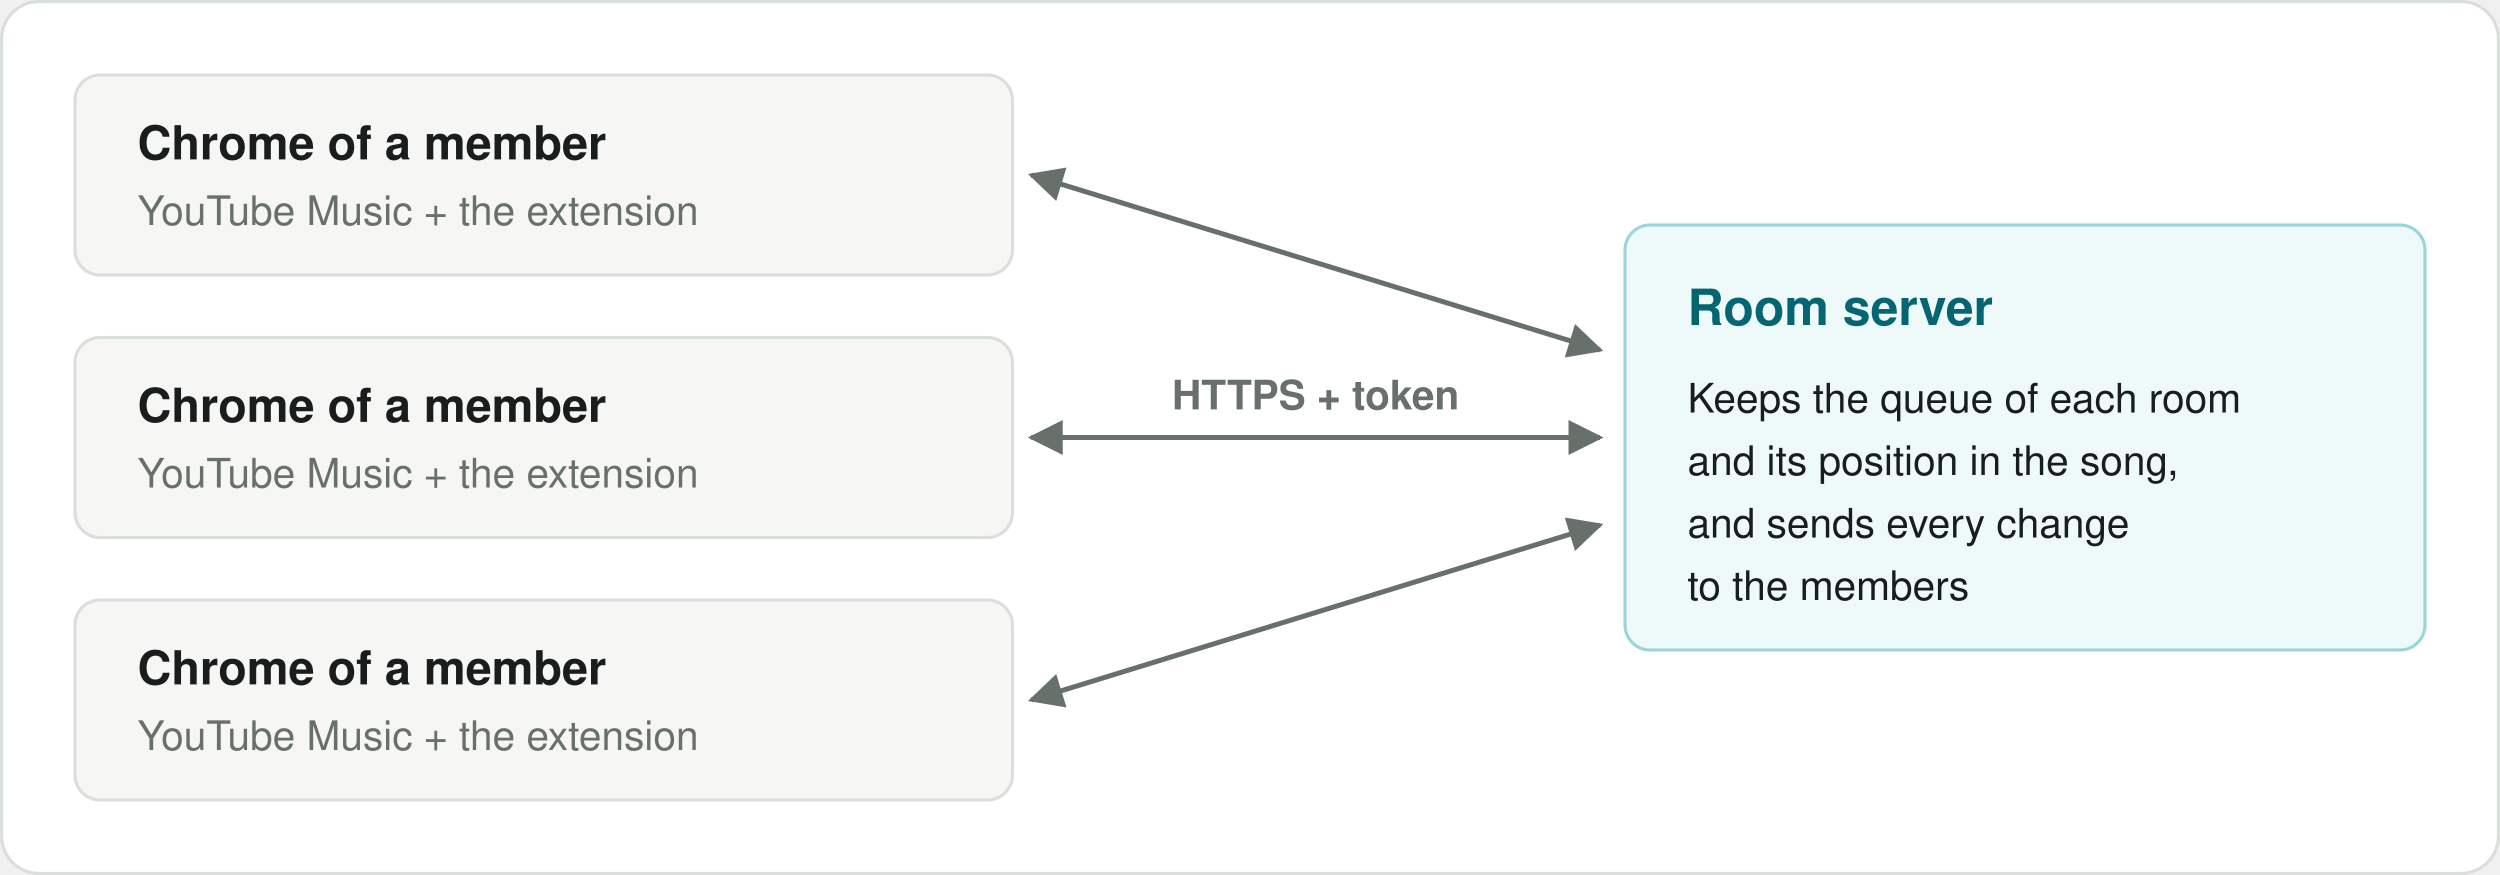
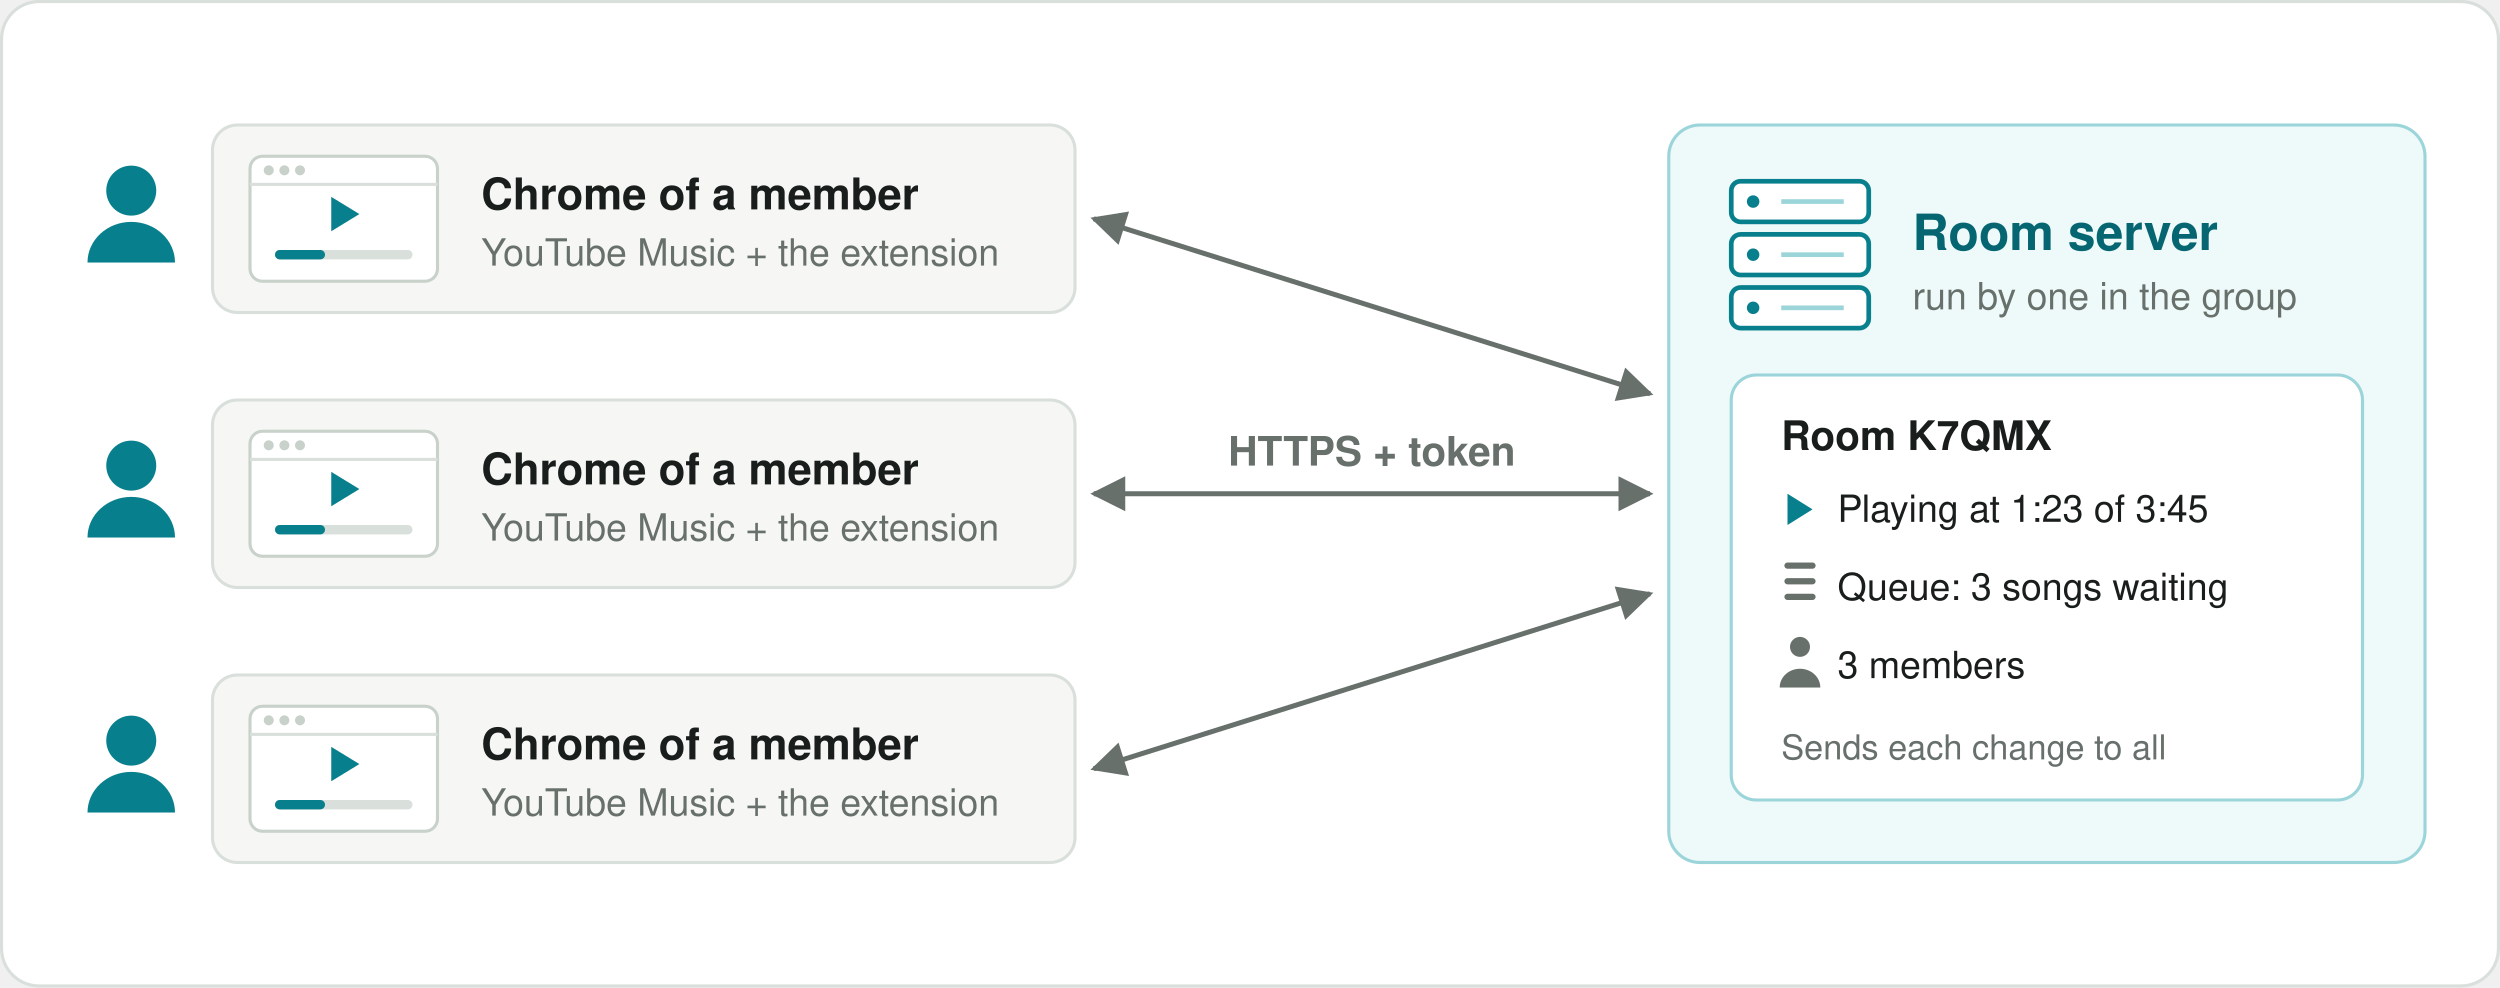
- <svg xmlns="http://www.w3.org/2000/svg" viewBox="0 0 800 280" width="800" height="280" font-family="-apple-system, BlinkMacSystemFont, 'Segoe UI', Helvetica, Arial, sans-serif">
+ <svg xmlns="http://www.w3.org/2000/svg" viewBox="0 0 800 316" width="800" height="316" font-family="-apple-system, BlinkMacSystemFont, 'Segoe UI', Helvetica, Arial, sans-serif">
  <defs>
    <marker id="arrow" viewBox="0 0 10 10" refX="9" refY="5" markerWidth="7" markerHeight="7" orient="auto-start-reverse">
      <path d="M0 0 10 5 0 10z" fill="#68706b" />
    </marker>
  </defs>
-   <rect x="0.5" y="0.5" width="799" height="279" rx="12" fill="#ffffff" stroke="#d9dfda" />
+   <rect x="0.5" y="0.5" width="799" height="315" rx="12" fill="#ffffff" stroke="#d9dfda" />
  <g>
-     <rect x="24" y="24" width="300" height="64" rx="8" fill="#f6f7f5" stroke="#d9dfda" />
-     <text x="44" y="51" font-size="15" font-weight="700" fill="#191d1b">Chrome of a member</text>
-     <text x="44" y="72" font-size="13" fill="#68706b">YouTube Music + the extension</text>
+     <circle cx="42" cy="61" r="8" fill="#087f8c" />
+     <path d="M28 84 a14 13 0 0 1 28 0z" fill="#087f8c" />
+     <rect x="68" y="40" width="276" height="60" rx="8" fill="#f6f7f5" stroke="#d9dfda" />
+     <rect x="80" y="50" width="60" height="40" rx="4" fill="#ffffff" stroke="#c9d1cb" />
+     <path d="M80 59h60" stroke="#d9dfda" />
+     <circle cx="86" cy="54.5" r="1.6" fill="#c9d1cb" />
+     <circle cx="91" cy="54.5" r="1.6" fill="#c9d1cb" />
+     <circle cx="96" cy="54.5" r="1.6" fill="#c9d1cb" />
+     <path d="M106 63l9 5.5-9 5.5z" fill="#087f8c" />
+     <rect x="88" y="80" width="44" height="3" rx="1.5" fill="#d9dfda" />
+     <rect x="88" y="80" width="16" height="3" rx="1.5" fill="#087f8c" />
+     <text x="154" y="67" font-size="14" font-weight="700" fill="#191d1b">Chrome of a member</text>
+     <text x="154" y="85" font-size="12" fill="#68706b">YouTube Music + the extension</text>
  </g>
  <g>
-     <rect x="24" y="108" width="300" height="64" rx="8" fill="#f6f7f5" stroke="#d9dfda" />
-     <text x="44" y="135" font-size="15" font-weight="700" fill="#191d1b">Chrome of a member</text>
-     <text x="44" y="156" font-size="13" fill="#68706b">YouTube Music + the extension</text>
+     <circle cx="42" cy="149" r="8" fill="#087f8c" />
+     <path d="M28 172 a14 13 0 0 1 28 0z" fill="#087f8c" />
+     <rect x="68" y="128" width="276" height="60" rx="8" fill="#f6f7f5" stroke="#d9dfda" />
+     <rect x="80" y="138" width="60" height="40" rx="4" fill="#ffffff" stroke="#c9d1cb" />
+     <path d="M80 147h60" stroke="#d9dfda" />
+     <circle cx="86" cy="142.5" r="1.6" fill="#c9d1cb" />
+     <circle cx="91" cy="142.5" r="1.6" fill="#c9d1cb" />
+     <circle cx="96" cy="142.5" r="1.6" fill="#c9d1cb" />
+     <path d="M106 151l9 5.5-9 5.5z" fill="#087f8c" />
+     <rect x="88" y="168" width="44" height="3" rx="1.5" fill="#d9dfda" />
+     <rect x="88" y="168" width="16" height="3" rx="1.5" fill="#087f8c" />
+     <text x="154" y="155" font-size="14" font-weight="700" fill="#191d1b">Chrome of a member</text>
+     <text x="154" y="173" font-size="12" fill="#68706b">YouTube Music + the extension</text>
  </g>
  <g>
-     <rect x="24" y="192" width="300" height="64" rx="8" fill="#f6f7f5" stroke="#d9dfda" />
-     <text x="44" y="219" font-size="15" font-weight="700" fill="#191d1b">Chrome of a member</text>
-     <text x="44" y="240" font-size="13" fill="#68706b">YouTube Music + the extension</text>
+     <circle cx="42" cy="237" r="8" fill="#087f8c" />
+     <path d="M28 260 a14 13 0 0 1 28 0z" fill="#087f8c" />
+     <rect x="68" y="216" width="276" height="60" rx="8" fill="#f6f7f5" stroke="#d9dfda" />
+     <rect x="80" y="226" width="60" height="40" rx="4" fill="#ffffff" stroke="#c9d1cb" />
+     <path d="M80 235h60" stroke="#d9dfda" />
+     <circle cx="86" cy="230.5" r="1.6" fill="#c9d1cb" />
+     <circle cx="91" cy="230.5" r="1.6" fill="#c9d1cb" />
+     <circle cx="96" cy="230.5" r="1.6" fill="#c9d1cb" />
+     <path d="M106 239l9 5.5-9 5.5z" fill="#087f8c" />
+     <rect x="88" y="256" width="44" height="3" rx="1.5" fill="#d9dfda" />
+     <rect x="88" y="256" width="16" height="3" rx="1.5" fill="#087f8c" />
+     <text x="154" y="243" font-size="14" font-weight="700" fill="#191d1b">Chrome of a member</text>
+     <text x="154" y="261" font-size="12" fill="#68706b">YouTube Music + the extension</text>
  </g>
  <g stroke="#68706b" stroke-width="1.6" fill="none">
-     <line x1="330" y1="56" x2="512" y2="112" marker-start="url(#arrow)" marker-end="url(#arrow)" />
-     <line x1="330" y1="140" x2="512" y2="140" marker-start="url(#arrow)" marker-end="url(#arrow)" />
-     <line x1="330" y1="224" x2="512" y2="168" marker-start="url(#arrow)" marker-end="url(#arrow)" />
+     <line x1="350" y1="70" x2="528" y2="126" marker-start="url(#arrow)" marker-end="url(#arrow)" />
+     <line x1="350" y1="158" x2="528" y2="158" marker-start="url(#arrow)" marker-end="url(#arrow)" />
+     <line x1="350" y1="246" x2="528" y2="190" marker-start="url(#arrow)" marker-end="url(#arrow)" />
  </g>
-   <text x="421" y="131" font-size="13" font-weight="700" fill="#68706b" text-anchor="middle">HTTPS + token</text>
+   <text x="439" y="149" font-size="13" font-weight="700" fill="#68706b" text-anchor="middle">HTTPS + token</text>
  <g>
-     <rect x="520" y="72" width="256" height="136" rx="8" fill="#eef9fa" stroke="#9bd5da" />
-     <text x="540" y="104" font-size="16" font-weight="700" fill="#056672">Room server</text>
-     <text x="540" y="132" font-size="13" fill="#191d1b">Keeps the queue of each room</text>
-     <text x="540" y="152" font-size="13" fill="#191d1b">and its position in the song,</text>
-     <text x="540" y="172" font-size="13" fill="#191d1b">and sends every change</text>
-     <text x="540" y="192" font-size="13" fill="#191d1b">to the members</text>
+     <rect x="534" y="40" width="242" height="236" rx="10" fill="#eef9fa" stroke="#9bd5da" />
+     <g stroke="#087f8c" stroke-width="1.5" fill="#ffffff">
+       <rect x="554" y="58" width="44" height="13" rx="3" />
+       <rect x="554" y="75" width="44" height="13" rx="3" />
+       <rect x="554" y="92" width="44" height="13" rx="3" />
+     </g>
+     <g fill="#087f8c">
+       <circle cx="561" cy="64.5" r="2" />
+       <circle cx="561" cy="81.5" r="2" />
+       <circle cx="561" cy="98.5" r="2" />
+     </g>
+     <g stroke="#9bd5da" stroke-width="1.5">
+       <path d="M570 64.5h20M570 81.5h20M570 98.5h20" />
+     </g>
+     <text x="612" y="80" font-size="16" font-weight="700" fill="#056672">Room server</text>
+     <text x="612" y="99" font-size="12" fill="#68706b">run by one in the group</text>
+     <rect x="554" y="120" width="202" height="136" rx="8" fill="#ffffff" stroke="#9bd5da" />
+     <text x="570" y="144" font-size="13" font-weight="700" fill="#191d1b">Room K7QMX</text>
+     <path d="M572 158l8 5-8 5z" fill="#087f8c" />
+     <text x="588" y="167" font-size="12" fill="#191d1b">Playing at 1:23 of 3:45</text>
+     <g fill="#68706b">
+       <rect x="571" y="180" width="10" height="2" rx="1" />
+       <rect x="571" y="185" width="10" height="2" rx="1" />
+       <rect x="571" y="190" width="10" height="2" rx="1" />
+     </g>
+     <text x="588" y="192" font-size="12" fill="#191d1b">Queue: 3 songs waiting</text>
+     <g fill="#68706b">
+       <circle cx="576" cy="207" r="3.2" />
+       <path d="M569.5 220a6.5 6 0 0 1 13 0z" />
+     </g>
+     <text x="588" y="217" font-size="12" fill="#191d1b">3 members</text>
+     <text x="570" y="243" font-size="11" fill="#68706b">Sends each change to all</text>
  </g>
</svg>
